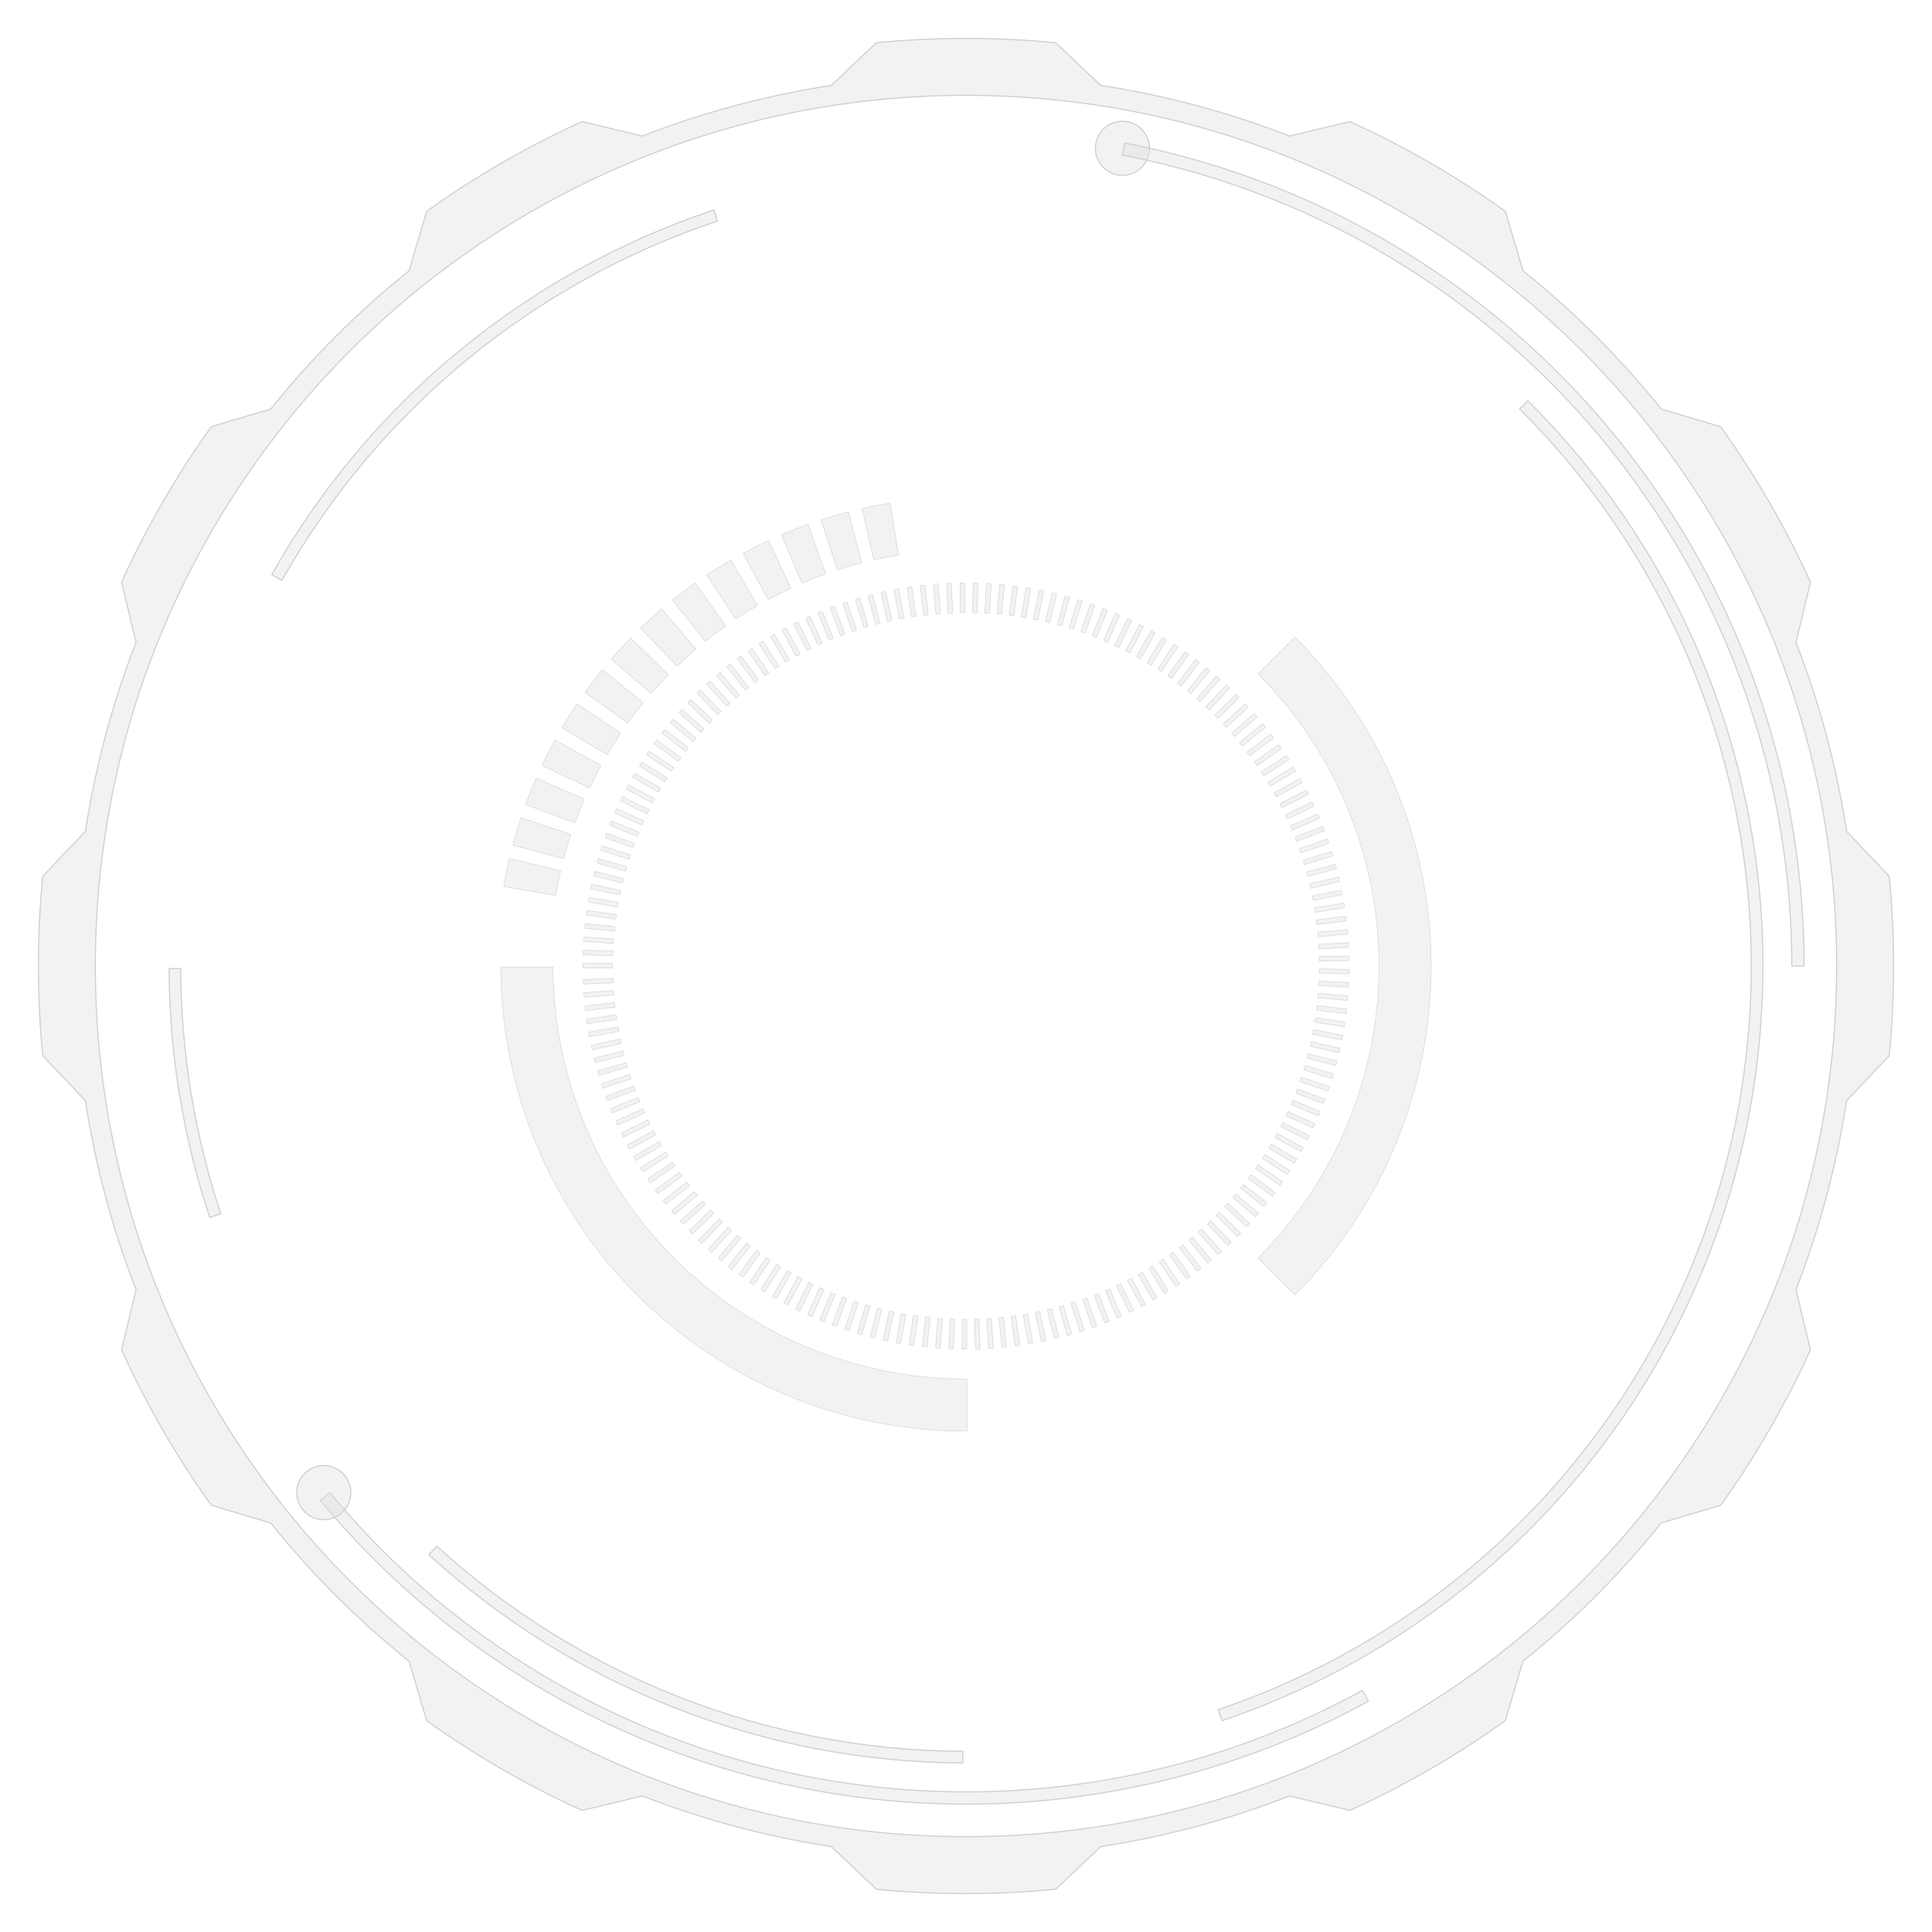
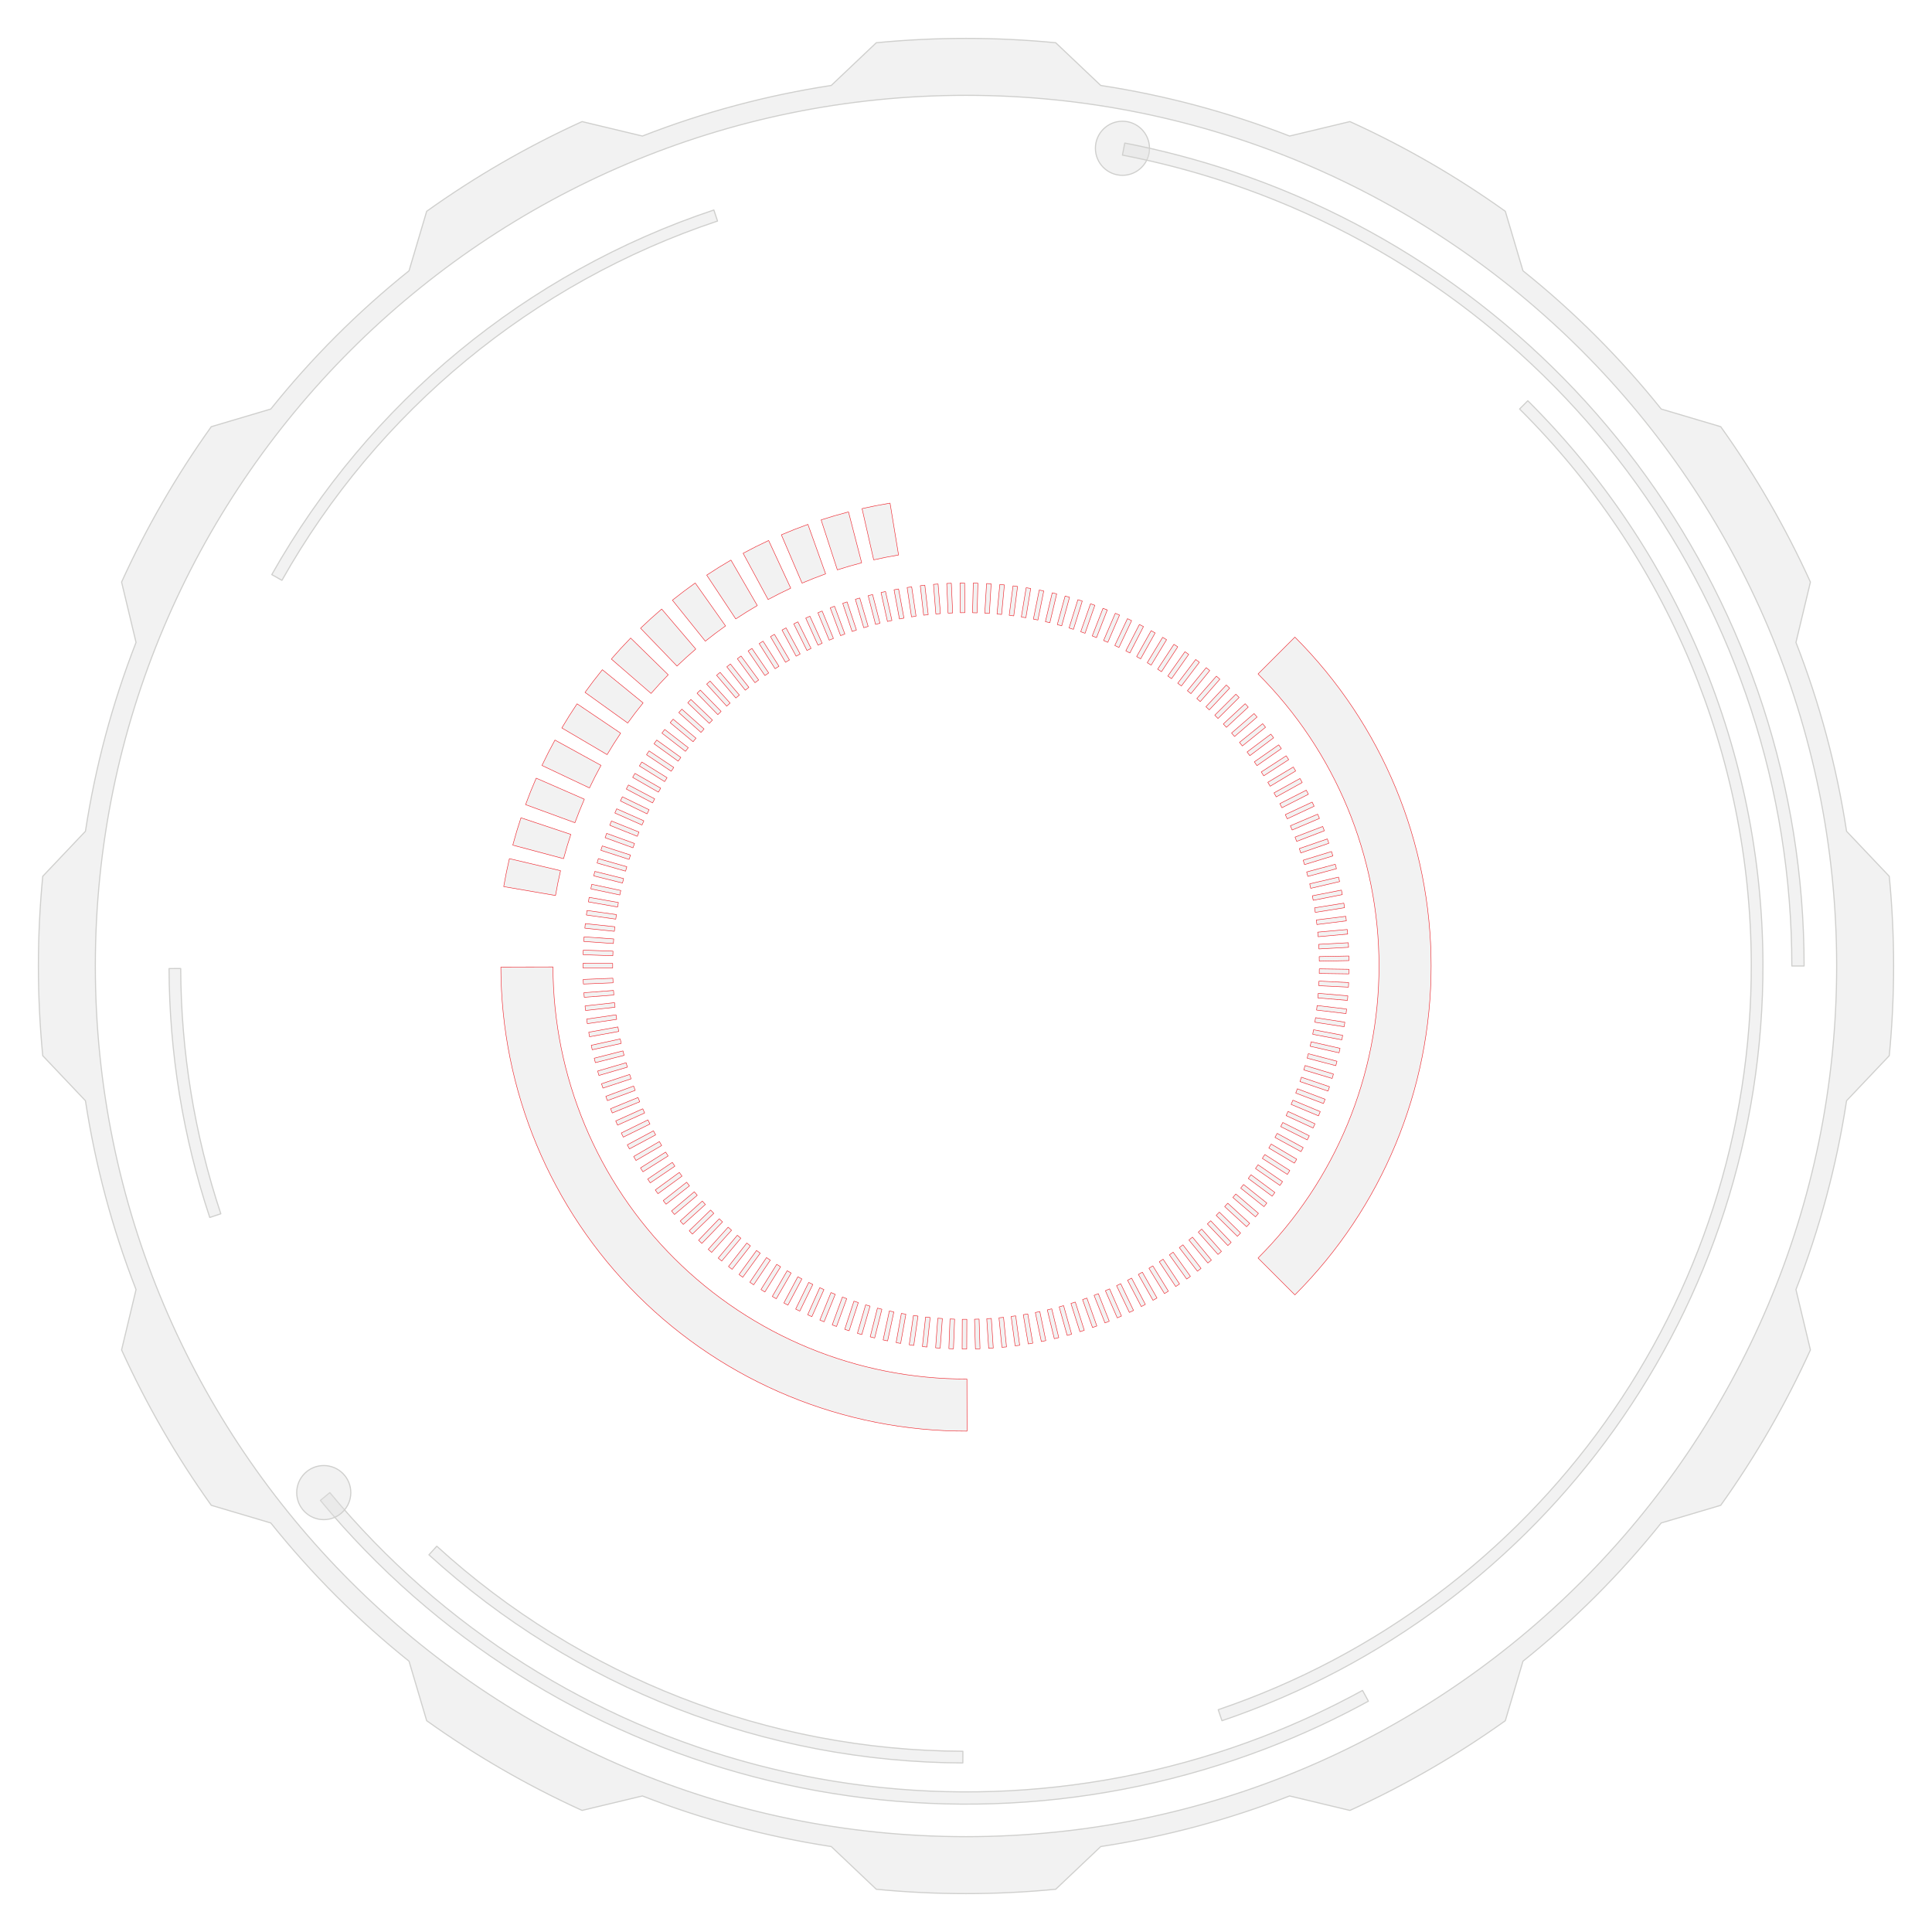
- <svg xmlns="http://www.w3.org/2000/svg" xmlns:xlink="http://www.w3.org/1999/xlink" width="100%" height="100%" viewBox="0 0 4000 4000" version="1.1" style="fill-rule:evenodd;clip-rule:evenodd;stroke-linecap:round;stroke-linejoin:round;stroke-miterlimit:1.5;fill:#E0E0DF;fill-opacity:0.4;stroke:#CFCFCD;">
+ <svg xmlns="http://www.w3.org/2000/svg" xmlns:xlink="http://www.w3.org/1999/xlink" width="100%" height="100%" viewBox="0 0 4000 4000" version="1.1" style="fill-rule:evenodd;clip-rule:evenodd;stroke-linecap:round;stroke-linejoin:round;stroke-miterlimit:1.5;fill:#E0E0DF;fill-opacity:0.4;stroke:#ED1C24;">
  <use xlink:href="#_Image1" x="456.996" y="457.124" width="3085.98px" height="3086.04px" transform="matrix(0.999993,0,0,0.99969,0,0)" />
  <path d="M2529.93,3562.59c671.354,-227.681 1122.24,-858.75 1120.06,-1567.66c-1.345,-437.606 -176.473,-856.753 -486.858,-1165.24l-17.011,17.115c305.845,303.971 478.412,716.989 479.738,1148.19c2.147,698.539 -442.145,1320.38 -1103.68,1544.73l7.75,22.853Z" style="stroke:#CFCFCD;stroke-width:2.33px;" />
  <path d="M1477.96,434.76c-388.13,129.45 -714.322,398.487 -915.263,754.893l21.021,11.851c198.002,-351.193 519.423,-616.296 901.877,-743.852l-7.635,-22.892Z" style="stroke:#CFCFCD;stroke-width:2.33px;" />
  <path d="M888.071,3219.06c302.289,275.724 696.238,429.302 1105.38,430.925l0.096,-24.131c-403.161,-1.6 -791.349,-152.931 -1089.22,-424.622l-16.262,17.828Z" style="stroke:#CFCFCD;stroke-width:2.33px;" />
  <path d="M350.009,2005.3c0.563,175.162 29.014,349.117 84.284,515.331l22.898,-7.615c-54.462,-163.783 -82.496,-335.193 -83.051,-507.793l-24.131,0.077Z" style="stroke:#CFCFCD;stroke-width:2.33px;" />
  <path d="M663.312,3106.45c475.376,574.298 1264.46,780.759 1960.19,512.875c71.968,-27.711 142.009,-60.189 209.657,-97.218l-12.185,-22.26c-66.658,36.487 -135.675,68.49 -206.591,95.795c-685.554,263.966 -1463.1,60.525 -1931.52,-505.374l-19.55,16.182Z" style="stroke:#CFCFCD;stroke-width:2.33px;" />
  <circle cx="2323.91" cy="307" r="56" style="stroke:#CFCFCD;stroke-width:2.33px;" />
  <circle cx="670.312" cy="3090.26" r="56" style="stroke:#CFCFCD;stroke-width:2.33px;" />
  <path d="M2185.74,88.503c-123.536,-12.004 -247.944,-12.004 -371.48,-0l-93.233,88.401c-133.775,20.471 -264.89,55.603 -390.977,104.762l-124.943,-29.941c-112.987,51.372 -220.728,113.576 -321.711,185.74l-36.541,123.174c-105.618,84.615 -201.601,180.598 -286.216,286.216l-123.174,36.541c-72.164,100.983 -134.368,208.724 -185.74,321.711l29.941,124.943c-49.159,126.087 -84.291,257.202 -104.762,390.977l-88.401,93.233c-12.004,123.536 -12.004,247.944 -0,371.48l88.401,93.233c20.471,133.775 55.603,264.89 104.762,390.977l-29.941,124.943c51.372,112.987 113.576,220.728 185.74,321.711l123.174,36.541c84.615,105.618 180.598,201.601 286.216,286.216l36.541,123.174c100.983,72.164 208.724,134.368 321.711,185.74l124.943,-29.941c126.087,49.159 257.202,84.291 390.977,104.762l93.233,88.401c123.536,12.004 247.944,12.004 371.48,0l93.233,-88.401c133.775,-20.471 264.89,-55.603 390.977,-104.762l124.943,29.941c112.987,-51.372 220.728,-113.576 321.711,-185.74l36.541,-123.174c105.618,-84.615 201.601,-180.598 286.216,-286.216l123.174,-36.541c72.164,-100.983 134.368,-208.724 185.74,-321.711l-29.941,-124.943c49.159,-126.087 84.291,-257.202 104.762,-390.977l88.401,-93.233c12.004,-123.536 12.004,-247.944 0,-371.48l-88.401,-93.233c-20.471,-133.775 -55.603,-264.89 -104.762,-390.977l29.941,-124.943c-51.372,-112.987 -113.576,-220.728 -185.74,-321.711l-123.174,-36.541c-84.615,-105.618 -180.598,-201.601 -286.216,-286.216l-36.541,-123.174c-100.983,-72.164 -208.724,-134.368 -321.711,-185.74l-124.943,29.941c-126.087,-49.159 -257.202,-84.291 -390.977,-104.762l-93.233,-88.401Zm-185.74,108.872c994.896,-0 1802.62,807.729 1802.62,1802.62c0,994.896 -807.729,1802.62 -1802.62,1802.62c-994.896,0 -1802.62,-807.729 -1802.62,-1802.62c-0,-994.896 807.729,-1802.62 1802.62,-1802.62Z" style="stroke:#CFCFCD;stroke-width:2.33px;" />
  <path d="M3735.21,1999.97c-0.013,-745.52 -476.234,-1407.71 -1183,-1644.97c-73.11,-24.543 -147.774,-44.184 -223.497,-58.793l-4.808,24.918c74.616,14.395 148.188,33.75 220.229,57.933c696.424,233.785 1165.68,886.291 1165.69,1620.91l25.378,-0Z" style="stroke:#CFCFCD;stroke-width:2.33px;" />
  <path d="M2680.93,2680.94c180.597,-180.598 282.056,-425.541 282.056,-680.944c-0,-255.403 -101.459,-500.346 -282.056,-680.944l-76.299,76.299c160.362,160.362 250.453,377.859 250.453,604.645c-0,226.786 -90.091,444.283 -250.453,604.645l76.299,76.299Z" />
  <path d="M1036.98,2002.16c0.573,255.403 102.58,500.118 283.582,680.31c181.002,180.193 426.171,281.102 681.574,280.53l-0.242,-107.902c-226.785,0.508 -444.484,-89.095 -605.205,-249.097c-160.721,-160.002 -251.298,-377.297 -251.807,-604.082l-107.902,0.241Z" />
  <path d="M1054.64,1777.73c-4.508,19.172 -8.432,38.477 -11.765,57.887l107.242,18.419c2.96,-17.235 6.444,-34.377 10.447,-51.4l-105.924,-24.906Zm23.974,-84.579c-6.223,18.685 -11.876,37.556 -16.952,56.585l105.137,28.042c4.507,-16.897 9.527,-33.653 15.053,-50.245l-103.238,-34.382Zm31.525,-82.066c-7.887,18.047 -15.224,36.329 -21.999,54.821l102.17,37.435c6.016,-16.42 12.531,-32.654 19.534,-48.678l-99.705,-43.578Zm38.817,-78.877c-9.487,17.259 -18.446,34.802 -26.867,52.606l98.367,46.521c7.476,-15.809 15.432,-31.387 23.856,-46.712l-95.356,-52.415Zm45.792,-75.045c-11.009,16.331 -21.519,32.992 -31.515,49.962l93.757,55.226c8.875,-15.068 18.207,-29.863 27.983,-44.364l-90.225,-60.824Zm52.39,-70.596c-12.441,15.268 -24.414,30.911 -35.903,46.907l88.377,63.479c10.202,-14.204 20.834,-28.094 31.881,-41.651l-84.355,-68.735Zm58.56,-65.568c-13.771,14.08 -27.109,28.576 -39.998,43.467l82.275,71.211c11.444,-13.223 23.289,-26.095 35.516,-38.597l-77.793,-76.081Zm64.249,-60.005c-14.987,12.778 -29.582,26.008 -43.765,39.673l75.498,78.359c12.594,-12.134 25.554,-23.882 38.862,-35.227l-70.595,-82.805Zm69.413,-53.948c-16.081,11.37 -31.813,23.226 -47.174,35.552l68.103,84.866c13.639,-10.945 27.608,-21.473 41.888,-31.569l-62.817,-88.849Zm74.007,-47.45c-17.044,9.869 -33.783,20.254 -50.196,31.141l60.149,90.676c14.573,-9.667 29.437,-18.888 44.571,-27.651l-54.524,-94.166Zm77.995,-40.563c-17.867,8.287 -35.477,17.116 -52.806,26.474l51.702,95.745c15.387,-8.31 31.024,-16.149 46.889,-23.508l-45.785,-98.711Zm81.343,-33.343c-18.543,6.637 -36.879,13.837 -54.984,21.59l42.832,100.028c16.076,-6.884 32.358,-13.277 48.823,-19.171l-36.671,-102.447Zm84.025,-25.85c-19.067,4.933 -37.979,10.445 -56.711,16.528l33.611,103.492c16.633,-5.402 33.426,-10.296 50.356,-14.677l-27.256,-105.343Zm86.019,-18.146c-19.435,3.188 -38.768,6.968 -57.973,11.332l24.114,106.107c17.053,-3.875 34.22,-7.231 51.477,-10.063l-17.618,-107.376Z" />
  <path d="M1992.26,2731.46c2.577,0.027 5.158,0.04 7.742,0.04c0.606,0 1.211,-0.001 1.766,-0.002l-0.251,61.527l-9.508,-0.039l0.251,-61.526Zm34.866,-0.455l1.882,61.49l-9.504,0.291l-1.882,-61.495c3.165,-0.075 6.325,-0.17 9.504,-0.286Zm-60.219,-0.242c3.159,0.141 6.327,0.262 9.501,0.363l-2.383,61.475l-9.501,-0.368l2.383,-61.47Zm85.545,-1.118l4.012,61.368l-9.488,0.62l-4.012,-61.376c3.185,-0.185 6.365,-0.39 9.488,-0.612Zm-110.86,-0.448c3.156,0.25 6.318,0.48 9.483,0.689l-4.511,61.338l-9.483,-0.697l4.511,-61.33Zm136.125,-1.785l6.134,61.168l-9.46,0.949l-6.135,-61.178c3.16,-0.293 6.314,-0.606 9.461,-0.939Zm-161.371,-0.653c3.146,0.359 6.298,0.698 9.453,1.016l-6.632,61.122l-9.453,-1.026l6.632,-61.112Zm186.545,-2.452l8.247,60.892l-9.422,1.276l-8.248,-60.902c3.165,-0.404 6.323,-0.829 9.423,-1.266Zm-211.693,-0.859c3.13,0.468 6.265,0.915 9.413,1.343l-8.744,60.829l-9.411,-1.352l8.742,-60.82Zm236.745,-3.12l10.349,60.546l-9.372,1.602l-10.351,-60.554c3.127,-0.511 6.247,-1.041 9.374,-1.594Zm-261.763,-1.064c3.111,0.577 6.229,1.133 9.36,1.67l-10.843,60.466l-9.358,-1.678l10.841,-60.458Zm286.661,-3.784l12.438,60.13l-9.311,1.926l-12.439,-60.137c3.117,-0.622 6.226,-1.263 9.312,-1.919Zm-311.519,-1.269c3.094,0.685 6.195,1.351 9.296,1.996l-12.928,60.033l-9.295,-2.002l12.927,-60.027Zm336.234,-4.446l14.511,59.649l-9.238,2.248l-14.513,-59.654c3.099,-0.731 6.189,-1.482 9.24,-2.243Zm-360.901,-1.472c3.066,0.792 6.138,1.565 9.221,2.319l-14.998,59.535l-9.22,-2.323l14.997,-59.531Zm385.401,-5.104l16.569,59.104l-9.155,2.567l-16.569,-59.106c3.071,-0.838 6.134,-1.696 9.155,-2.565Zm-409.846,-1.673c3.036,0.899 6.08,1.779 9.134,2.64l-17.051,58.972l-9.134,-2.641l17.051,-58.971Zm434.102,-5.755l18.608,58.495l-9.061,2.882l-18.607,-58.493c3.037,-0.945 6.065,-1.909 9.06,-2.884Zm-458.295,-1.873c3.004,1.005 6.016,1.991 9.036,2.958l-19.085,58.346l-9.037,-2.956l19.086,-58.348Zm482.276,-6.398l20.627,57.822l-8.955,3.194l-20.626,-57.818c2.995,-1.048 5.982,-2.114 8.954,-3.198Zm-506.188,-2.07c2.965,1.108 5.938,2.198 8.927,3.272l-21.099,57.655l-8.928,-3.267l21.1,-57.66Zm529.865,-7.034l22.624,57.085l-8.839,3.504l-22.622,-57.08c2.947,-1.148 5.884,-2.315 8.837,-3.509Zm-553.466,-2.265c2.929,1.214 5.868,2.409 8.808,3.582l-23.091,56.903l-8.81,-3.575l23.093,-56.91Zm576.81,-7.66l24.598,56.286l-8.712,3.808l-24.595,-56.279c2.917,-1.254 5.823,-2.528 8.709,-3.815Zm-600.072,-2.456c2.879,1.313 5.769,2.607 8.678,3.887l-25.058,56.087l-8.681,-3.878l25.061,-56.096Zm623.056,-8.276l26.545,55.423l-8.575,4.107l-26.541,-55.413c2.877,-1.359 5.744,-2.736 8.571,-4.117Zm-645.95,-2.644c2.835,1.414 5.681,2.809 8.537,4.187l-26.998,55.208l-8.542,-4.177l27.003,-55.218Zm668.545,-8.881l28.465,54.495l-8.428,4.402l-28.459,-54.485c2.828,-1.458 5.645,-2.934 8.422,-4.412Zm-691.045,-2.828c2.786,1.512 5.582,3.006 8.386,4.481l-28.909,54.264l-8.391,-4.47l28.914,-54.275Zm713.225,-9.474l30.352,53.502l-8.27,4.691l-30.346,-53.491c2.771,-1.553 5.532,-3.123 8.264,-4.702Zm-735.303,-3.009c2.727,1.605 5.465,3.192 8.225,4.769l-30.789,53.257l-8.231,-4.759l30.795,-53.267Zm757.043,-10.055l32.204,52.444l-8.102,4.976l-32.198,-52.435c2.706,-1.642 5.401,-3.302 8.096,-4.985Zm-778.675,-3.186c2.674,1.701 5.359,3.385 8.055,5.052l-32.633,52.184l-8.061,-5.041l32.639,-52.195Zm799.948,-10.622l34.02,51.321l-7.925,5.254l-34.014,-51.312c2.653,-1.739 5.294,-3.493 7.919,-5.263Zm-821.107,-3.358c2.609,1.79 5.23,3.563 7.875,5.327l-34.44,51.047l-7.882,-5.318l34.447,-51.056Zm841.889,-11.176l35.795,50.133l-7.738,5.525l-35.789,-50.126c2.59,-1.827 5.168,-3.672 7.732,-5.532Zm-862.552,-3.527c2.548,1.881 5.11,3.746 7.687,5.596l-36.206,49.845l-7.693,-5.587l36.212,-49.854Zm882.82,-11.716l37.526,48.881l-7.542,5.79l-37.521,-48.875c2.519,-1.911 5.024,-3.838 7.537,-5.796Zm-902.963,-3.69c2.483,1.967 4.978,3.919 7.489,5.857l-37.927,48.58l-7.494,-5.851l37.932,-48.586Zm922.692,-12.242l39.21,47.566l-7.337,6.047l-39.205,-47.56c2.454,-2 4.895,-4.014 7.332,-6.053Zm-942.291,-3.849c2.412,2.05 4.837,4.086 7.283,6.112l-39.601,47.251l-7.287,-6.107l39.605,-47.256Zm961.46,-12.752l40.844,46.187l-7.123,6.299l-40.841,-46.185c2.38,-2.078 4.745,-4.172 7.12,-6.301Zm-980.493,-4.004c2.341,2.133 4.695,4.251 7.069,6.359l-41.226,45.861l-7.071,-6.356l41.228,-45.864Zm999.078,-13.248l42.425,44.749l-6.899,6.542l-42.424,-44.748c2.31,-2.163 4.606,-4.34 6.898,-6.543Zm-1017.52,-4.153c2.269,2.215 4.551,4.415 6.846,6.598l-42.796,44.411l-6.847,-6.598l42.797,-44.411Zm1035.5,-13.727l43.951,43.252l-6.669,6.777l-43.951,-43.252c2.243,-2.251 4.472,-4.515 6.669,-6.777Zm-1053.34,-4.298c2.185,2.285 4.384,4.556 6.615,6.83l-44.312,42.901l-6.613,-6.831l44.31,-42.9Zm1070.69,-14.19l45.42,41.697l-6.43,7.004l-45.422,-41.699c2.164,-2.326 4.313,-4.666 6.432,-7.002Zm-1087.9,-4.438c2.104,2.358 4.223,4.703 6.375,7.053l-45.768,41.336l-6.373,-7.056l45.766,-41.333Zm1104.61,-14.637l46.828,40.09l-6.184,7.222l-46.832,-40.093c2.074,-2.388 4.133,-4.79 6.188,-7.219Zm-1121.16,-4.573c2.026,2.436 4.069,4.858 6.129,7.269l-47.165,39.717l-6.125,-7.273l47.161,-39.713Zm1137.2,-15.067l48.175,38.431l-5.929,7.433l-48.181,-38.436c1.994,-2.463 3.973,-4.94 5.935,-7.428Zm-1153.08,-4.702c1.941,2.504 3.898,4.994 5.874,7.476l-48.499,38.048l-5.869,-7.481l48.494,-38.043Zm1168.44,-15.479l49.46,36.724l-5.668,7.633l-49.468,-36.729c1.912,-2.534 3.807,-5.082 5.676,-7.628Zm-1183.63,-4.826c1.86,2.579 3.737,5.144 5.613,7.674l-49.771,36.33l-5.606,-7.679l49.764,-36.325Zm1198.28,-15.874l50.68,34.971l-5.4,7.826l-50.689,-34.977c1.816,-2.589 3.615,-5.19 5.409,-7.82Zm-1212.77,-4.944c1.759,2.625 3.535,5.238 5.345,7.864l-50.979,34.567l-5.336,-7.869l50.97,-34.562Zm1226.69,-16.25l51.836,33.177l-5.125,8.008l-51.847,-33.184c1.731,-2.659 3.446,-5.33 5.136,-8.001Zm-1240.45,-5.057c1.678,2.702 3.374,5.391 5.069,8.044l-52.121,32.764l-5.06,-8.05l52.112,-32.758Zm1253.63,-16.608l52.928,31.344l-4.845,8.181l-52.939,-31.35c1.633,-2.708 3.248,-5.428 4.856,-8.175Zm-1266.64,-5.163c1.578,2.748 3.173,5.484 4.788,8.214l-53.199,30.922l-4.778,-8.221l53.189,-30.915Zm1279.07,-16.947l53.956,29.475l-4.559,8.344l-53.965,-29.481c1.538,-2.764 3.058,-5.539 4.568,-8.338Zm-1291.32,-5.264c1.485,2.807 2.988,5.604 4.5,8.376l-54.211,29.044l-4.49,-8.381l54.201,-29.039Zm1302.97,-17.266l54.918,27.574l-4.266,8.497l-54.928,-27.579c1.445,-2.823 2.872,-5.657 4.276,-8.492Zm-1314.44,-5.357c1.386,2.857 2.79,5.705 4.206,8.527l-55.159,27.133l-4.197,-8.531l55.15,-27.129Zm1325.3,-17.565l55.817,25.642l-3.97,8.64l-55.825,-25.646c1.345,-2.87 2.671,-5.75 3.978,-8.636Zm-1335.97,-5.445c1.284,2.9 2.586,5.789 3.907,8.668l-56.042,25.194l-3.899,-8.672l56.034,-25.19Zm1346.03,-17.842l56.652,23.683l-3.668,8.772l-56.658,-23.686c1.243,-2.912 2.467,-5.834 3.674,-8.769Zm-1355.89,-5.527c1.178,2.933 2.375,5.856 3.602,8.799l-56.86,23.228l-3.596,-8.802l56.854,-23.225Zm1365.13,-18.098l57.423,21.699l-3.361,8.894l-57.428,-21.701c1.141,-2.956 2.263,-5.922 3.366,-8.892Zm-1374.18,-5.601c1.079,2.984 2.178,5.959 3.293,8.919l-57.616,21.237l-3.288,-8.921l57.611,-21.235Zm1382.59,-18.332l58.132,19.692l-3.051,9.005l-58.135,-19.693c1.036,-2.991 2.054,-5.991 3.054,-9.004Zm-1390.8,-5.67c0.977,3.028 1.974,6.048 2.979,9.029l-58.307,19.224l-2.977,-9.03l58.305,-19.223Zm1398.36,-18.543l58.777,17.664l-2.736,9.106l-58.778,-17.665c0.932,-3.027 1.844,-6.064 2.737,-9.105Zm-1405.73,-5.731c0.872,3.065 1.763,6.122 2.661,9.128l-58.936,17.19l-2.662,-9.128l58.937,-17.19Zm1412.44,-18.732l59.36,15.618l-2.42,9.195l-59.357,-15.617c0.824,-3.055 1.629,-6.117 2.417,-9.196Zm-1418.96,-5.784c0.765,3.094 1.549,6.18 2.341,9.215l-59.501,15.138l-2.344,-9.215l59.504,-15.138Zm1424.81,-18.898l59.878,13.553l-2.099,9.273l-59.872,-13.552c0.717,-3.082 1.414,-6.172 2.093,-9.274Zm-1430.46,-5.831c0.654,3.114 1.329,6.222 2.017,9.291l-60.001,13.069l-2.024,-9.291l60.008,-13.069Zm1435.46,-19.041l60.33,11.473l-1.776,9.341l-60.323,-11.472c0.61,-3.108 1.2,-6.223 1.769,-9.342Zm-1440.24,-5.87c0.545,3.128 1.109,6.249 1.693,9.356l-60.436,10.984l-1.701,-9.355l60.444,-10.985Zm1444.36,-19.159l60.715,9.378l-1.451,9.397l-60.706,-9.377c0.501,-3.127 0.982,-6.26 1.442,-9.398Zm-1448.28,-5.902c0.433,3.132 0.887,6.258 1.365,9.409l-60.803,8.885l-1.375,-9.407l60.813,-8.887Zm1451.53,-19.254l61.029,7.27l-1.124,9.441l-61.02,-7.269c0.391,-3.141 0.763,-6.287 1.115,-9.442Zm-1454.57,-5.928c0.327,3.166 0.675,6.326 1.039,9.452l-61.101,6.774l-1.048,-9.45l61.11,-6.776Zm1456.94,-19.326l61.269,5.153l-0.796,9.475l-61.261,-5.152c0.282,-3.155 0.545,-6.314 0.788,-9.476Zm-1459.11,-5.944c0.216,3.155 0.452,6.304 0.711,9.481l-61.324,4.655l-0.719,-9.481l61.332,-4.655Zm1460.62,-19.375l61.432,3.027l-0.468,9.496l-61.425,-3.026c0.174,-3.158 0.328,-6.324 0.461,-9.497Zm-1461.91,-5.955c0.109,3.176 0.237,6.346 0.385,9.5l-61.47,2.527l-0.39,-9.5l61.475,-2.527Zm1462.55,-19.4l61.51,0.896l-0.139,9.506l-61.507,-0.895c0.065,-3.181 0.111,-6.346 0.136,-9.507Zm-1462.96,-11.267c-0.014,1.821 -0.02,3.596 -0.02,5.372c-0,1.373 0.004,2.744 0.012,4.136l-61.535,-0.052l0.008,-9.508l61.535,0.052Zm1462.73,-14.095l61.5,-1.237l0.192,9.506l-61.504,1.237c-0.042,-3.193 -0.105,-6.381 -0.188,-9.506Zm-1462.11,-11.259c-0.131,3.161 -0.242,6.329 -0.332,9.502l-61.491,-2.185l0.338,-9.502l61.485,2.185Zm1461.01,-14.08l61.404,-3.368l0.521,9.494l-61.411,3.368c-0.151,-3.176 -0.323,-6.347 -0.514,-9.494Zm-1459.53,-11.24c-0.239,3.157 -0.459,6.319 -0.658,9.485l-61.361,-4.314l0.667,-9.484l61.352,4.313Zm1457.56,-14.047l61.226,-5.493l0.85,9.47l-61.236,5.493c-0.26,-3.153 -0.539,-6.301 -0.84,-9.47Zm-1455.2,-11.207c-0.349,3.147 -0.678,6.3 -0.986,9.457l-61.15,-6.436l0.995,-9.456l61.141,6.435Zm1452.36,-13.998l60.973,-7.609l1.178,9.435l-60.984,7.61c-0.37,-3.161 -0.76,-6.316 -1.167,-9.436Zm-1449.13,-11.16c-0.457,3.132 -0.895,6.271 -1.312,9.417l-60.865,-8.548l1.322,-9.416l60.855,8.547Zm1445.42,-13.932l60.648,-9.714l1.504,9.388l-60.658,9.715c-0.476,-3.125 -0.973,-6.244 -1.494,-9.389Zm-1441.31,-11.099c-0.567,3.117 -1.114,6.241 -1.64,9.366l-60.507,-10.65l1.648,-9.364l60.499,10.648Zm1436.73,-13.85l60.255,-11.806l1.828,9.331l-60.262,11.807c-0.587,-3.117 -1.194,-6.227 -1.821,-9.332Zm-1431.76,-11.024c-0.675,3.094 -1.33,6.196 -1.966,9.303l-60.08,-12.736l1.971,-9.302l60.075,12.735Zm1426.3,-13.749l59.794,-13.885l2.15,9.262l-59.798,13.885c-0.697,-3.101 -1.414,-6.195 -2.146,-9.262Zm-1420.46,-10.937c-0.782,3.068 -1.545,6.143 -2.289,9.228l-59.588,-14.807l2.293,-9.227l59.584,14.806Zm1414.15,-13.632l59.267,-15.946l2.471,9.181l-59.27,15.947c-0.806,-3.077 -1.631,-6.146 -2.468,-9.182Zm-1407.45,-10.835c-0.889,3.039 -1.759,6.086 -2.61,9.143l-59.031,-16.862l2.612,-9.142l59.029,16.861Zm1400.28,-13.498l58.678,-17.991l2.787,9.09l-58.677,17.991c-0.912,-3.045 -1.844,-6.083 -2.788,-9.09Zm-1392.73,-10.72c-0.995,3.007 -1.972,6.023 -2.929,9.046l-58.409,-18.898l2.926,-9.046l58.412,18.898Zm1384.71,-13.347l58.024,-20.016l3.101,8.988l-58.022,20.015c-1.016,-3.006 -2.051,-6.003 -3.103,-8.987Zm-1376.32,-10.592c-1.1,2.971 -2.182,5.951 -3.243,8.938l-57.725,-20.914l3.238,-8.939l57.73,20.915Zm1367.47,-13.18l57.308,-22.021l3.41,8.876l-57.303,22.018c-1.117,-2.96 -2.253,-5.91 -3.415,-8.873Zm-1358.25,-10.451c-1.204,2.932 -2.39,5.875 -3.553,8.819l-56.978,-22.907l3.547,-8.822l56.984,22.91Zm1348.57,-12.997l56.528,-24.002l3.716,8.752l-56.52,23.998c-1.226,-2.932 -2.47,-5.854 -3.724,-8.748Zm-1338.53,-10.298c-1.305,2.889 -2.593,5.789 -3.858,8.69l-56.168,-24.877l3.85,-8.693l56.176,24.88Zm1328.04,-12.798l55.685,-25.957l4.017,8.618l-55.676,25.953c-1.319,-2.87 -2.656,-5.73 -4.026,-8.614Zm-1317.19,-10.132c-1.405,2.84 -2.791,5.69 -4.159,8.55l-55.294,-26.819l4.149,-8.555l55.304,26.824Zm1305.91,-12.583l54.777,-27.885l4.313,8.473l-54.767,27.88c-1.419,-2.825 -2.856,-5.64 -4.323,-8.468Zm-1294.27,-9.954c-1.504,2.792 -2.991,5.596 -4.454,8.4l-54.356,-28.733l4.444,-8.406l54.366,28.739Zm1282.2,-12.355l53.804,-29.782l4.604,8.319l-53.794,29.776c-1.515,-2.772 -3.048,-5.533 -4.614,-8.313Zm-1269.79,-9.764c-1.599,2.737 -3.18,5.485 -4.742,8.24l-53.354,-30.615l4.732,-8.247l53.364,30.622Zm1256.95,-12.111l52.766,-31.646l4.89,8.154l-52.756,31.64c-1.618,-2.732 -3.254,-5.451 -4.9,-8.148Zm-1243.78,-9.564c-1.689,2.675 -3.362,5.361 -5.025,8.072l-52.287,-32.464l5.015,-8.078l52.297,32.47Zm1230.2,-11.853l51.663,-33.473l5.17,7.98l-51.654,33.466c-1.703,-2.66 -3.423,-5.308 -5.179,-7.973Zm-1216.29,-9.352c-1.787,2.625 -3.558,5.261 -5.301,7.893l-51.156,-34.274l5.293,-7.898l51.164,34.279Zm1201.97,-11.581l50.496,-35.26l5.443,7.795l-50.487,35.254c-1.795,-2.6 -3.606,-5.189 -5.452,-7.789Zm-1187.33,-9.129c-1.871,2.553 -3.727,5.12 -5.57,7.705l-49.96,-36.043l5.563,-7.711l49.967,36.049Zm1172.3,-11.297l49.264,-37.004l5.71,7.602l-49.256,36.999c-1.893,-2.55 -3.802,-5.087 -5.718,-7.597Zm-1156.96,-8.895c-1.96,2.489 -3.904,4.991 -5.833,7.508l-48.7,-37.769l5.827,-7.513l48.706,37.774Zm1141.23,-10.999l47.968,-38.703l5.97,7.399l-47.961,38.699c-1.971,-2.471 -3.958,-4.93 -5.977,-7.395Zm-1125.21,-8.652c-2.045,2.421 -4.074,4.855 -6.089,7.302l-47.377,-39.447l6.084,-7.306l47.382,39.451Zm1108.81,-10.688l46.608,-40.353l6.224,7.188l-46.605,40.349c-2.066,-2.415 -4.148,-4.817 -6.227,-7.184Zm-1092.11,-8.399c-2.127,2.35 -4.24,4.713 -6.336,7.089l-45.992,-41.076l6.334,-7.091l45.994,41.078Zm1075.05,-10.365l45.188,-41.951l6.469,6.968l-45.186,41.949c-2.141,-2.334 -4.296,-4.654 -6.471,-6.966Zm-1057.71,-8.136c-2.211,2.279 -4.407,4.572 -6.577,6.867l-44.546,-42.651l6.576,-6.868l44.547,42.652Zm1040.02,-10.03l43.709,-43.494l6.706,6.74l-43.708,43.494c-2.218,-2.257 -4.45,-4.5 -6.707,-6.74Zm-1022.05,-7.863c-2.283,2.197 -4.552,4.409 -6.808,6.636l-43.042,-44.171l6.809,-6.635l43.041,44.17Zm1003.75,-9.683l42.172,-44.98l6.936,6.503l-42.174,44.982c-2.295,-2.182 -4.605,-4.349 -6.934,-6.505Zm-985.172,-7.581c-2.357,2.116 -4.7,4.248 -7.033,6.398l-41.482,-45.633l7.036,-6.396l41.479,45.631Zm966.272,-9.325l40.58,-46.407l7.157,6.258l-40.583,46.411c-2.376,-2.107 -4.766,-4.198 -7.154,-6.262Zm-947.116,-7.29c-2.435,2.04 -4.858,4.095 -7.249,6.152l-39.867,-47.035l7.252,-6.148l39.864,47.031Zm927.644,-8.955l38.937,-47.774l7.37,6.007l-38.941,47.779c-2.443,-2.02 -4.899,-4.025 -7.366,-6.012Zm-907.926,-6.991c-2.505,1.955 -4.997,3.927 -7.457,5.899l-38.202,-48.376l7.461,-5.892l38.198,48.369Zm887.906,-8.575l37.244,-49.077l7.574,5.748l-37.249,49.084c-2.507,-1.931 -5.026,-3.847 -7.569,-5.755Zm-867.65,-6.682c-2.563,1.861 -5.113,3.739 -7.656,5.638l-36.489,-49.652l7.661,-5.631l36.484,49.645Zm847.104,-8.183l35.505,-50.318l7.769,5.482l-35.511,50.326c-2.578,-1.849 -5.168,-3.681 -7.763,-5.49Zm-826.333,-6.367c-2.63,1.775 -5.247,3.566 -7.846,5.371l-34.731,-50.865l7.852,-5.362l34.725,50.856Zm805.285,-7.781l33.724,-51.494l7.954,5.209l-33.73,51.503c-2.642,-1.76 -5.297,-3.503 -7.948,-5.218Zm-784.023,-6.042c-2.686,1.682 -5.362,3.381 -8.027,5.096l-32.93,-52.013l8.033,-5.086l32.924,52.003Zm762.498,-7.37l31.902,-52.605l8.13,4.93l-31.909,52.615c-2.698,-1.665 -5.407,-3.312 -8.123,-4.94Zm-740.768,-5.709c-2.734,1.581 -5.456,3.18 -8.199,4.815l-31.092,-53.097l8.205,-4.804l31.086,53.086Zm718.789,-6.949l30.044,-53.653l8.296,4.646l-30.05,53.663c-2.752,-1.57 -5.516,-3.122 -8.29,-4.656Zm-696.618,-5.37c-2.794,1.49 -5.576,2.996 -8.361,4.528l-29.217,-54.115l8.366,-4.517l29.212,54.104Zm674.213,-6.518l28.152,-54.635l8.452,4.355l-28.157,54.645c-2.801,-1.47 -5.612,-2.923 -8.447,-4.365Zm-651.627,-5.023c-2.845,1.392 -5.679,2.801 -8.513,4.234l-27.31,-55.067l8.517,-4.225l27.306,55.058Zm628.821,-6.08l26.229,-55.553l8.598,4.059l-26.234,55.563c-2.855,-1.375 -5.721,-2.732 -8.593,-4.069Zm-605.846,-4.669c-2.887,1.29 -5.764,2.598 -8.655,3.935l-25.374,-55.956l8.66,-3.926l25.369,55.947Zm582.666,-5.632l24.279,-56.408l8.733,3.759l-24.282,56.415c-2.903,-1.275 -5.815,-2.531 -8.73,-3.766Zm-559.329,-4.309c-2.947,1.195 -5.885,2.409 -8.788,3.63l-23.409,-56.78l8.79,-3.624l23.407,56.774Zm535.803,-5.178l22.302,-57.199l8.859,3.454l-22.305,57.204c-2.944,-1.172 -5.897,-2.325 -8.856,-3.459Zm-512.133,-3.944c-2.972,1.086 -5.935,2.191 -8.909,3.322l-21.421,-57.541l8.911,-3.317l21.419,57.536Zm488.29,-4.716l20.302,-57.927l8.973,3.144l-20.304,57.931c-2.979,-1.068 -5.968,-2.116 -8.971,-3.148Zm-464.316,-3.573c-3.016,0.984 -6.024,1.988 -9.019,3.008l-19.41,-58.238l9.021,-3.006l19.408,58.236Zm440.184,-4.248l18.281,-58.593l9.076,2.832l-18.281,58.593c-3.015,-0.963 -6.04,-1.907 -9.076,-2.832Zm-415.934,-3.198c-3.053,0.879 -6.098,1.777 -9.119,2.691l-17.378,-58.872l9.119,-2.692l17.378,58.873Zm391.543,-3.775l16.24,-59.194l9.169,2.515l-16.239,59.192c-3.049,-0.857 -6.106,-1.695 -9.17,-2.513Zm-367.047,-2.819c-3.083,0.772 -6.157,1.564 -9.208,2.371l-15.327,-59.442l9.207,-2.374l15.328,59.445Zm342.428,-3.297l14.18,-59.732l9.251,2.196l-14.179,59.728c-3.074,-0.75 -6.155,-1.479 -9.252,-2.192Zm-317.718,-2.436c-3.104,0.663 -6.2,1.346 -9.285,2.048l-13.259,-59.949l9.283,-2.053l13.261,59.954Zm292.901,-2.816l12.104,-60.205l9.322,1.874l-12.103,60.198c-3.102,-0.642 -6.21,-1.264 -9.323,-1.867Zm-268.006,-2.051c-3.117,0.553 -6.228,1.126 -9.35,1.722l-11.177,-60.389l9.349,-1.731l11.178,60.398Zm243.021,-2.332l10.014,-60.611l9.381,1.549l-10.012,60.603c-3.12,-0.534 -6.246,-1.047 -9.383,-1.541Zm-217.972,-1.665c-3.157,0.447 -6.309,0.915 -9.404,1.396l-9.08,-60.763l9.403,-1.405l9.081,60.772Zm192.851,-1.847l7.91,-60.947l9.429,1.223l-7.909,60.938c-3.136,-0.424 -6.278,-0.828 -9.43,-1.214Zm-167.679,-1.278c-3.156,0.337 -6.306,0.693 -9.447,1.069l-6.971,-61.066l9.447,-1.078l6.971,61.075Zm142.452,-1.36l5.795,-61.211l9.465,0.896l-5.793,61.202c-3.149,-0.316 -6.303,-0.611 -9.467,-0.887Zm-117.188,-0.89c-3.183,0.228 -6.362,0.476 -9.479,0.741l-4.851,-61.296l9.478,-0.75l4.852,61.305Zm91.886,-0.875l3.67,-61.398l9.491,0.567l-3.67,61.39c-3.158,-0.206 -6.322,-0.393 -9.491,-0.559Zm-66.56,-0.504c-3.166,0.117 -6.328,0.255 -9.499,0.415l-2.724,-61.45l9.498,-0.421l2.725,61.456Zm41.213,-0.391l1.54,-61.503l9.505,0.238l-1.54,61.498c-3.165,-0.098 -6.333,-0.176 -9.505,-0.233Zm-15.855,-0.12c-3.181,0.009 -6.358,0.04 -9.508,0.09l-0.593,-61.52l9.508,-0.091l0.593,61.521Z" />
  <defs />
</svg>
